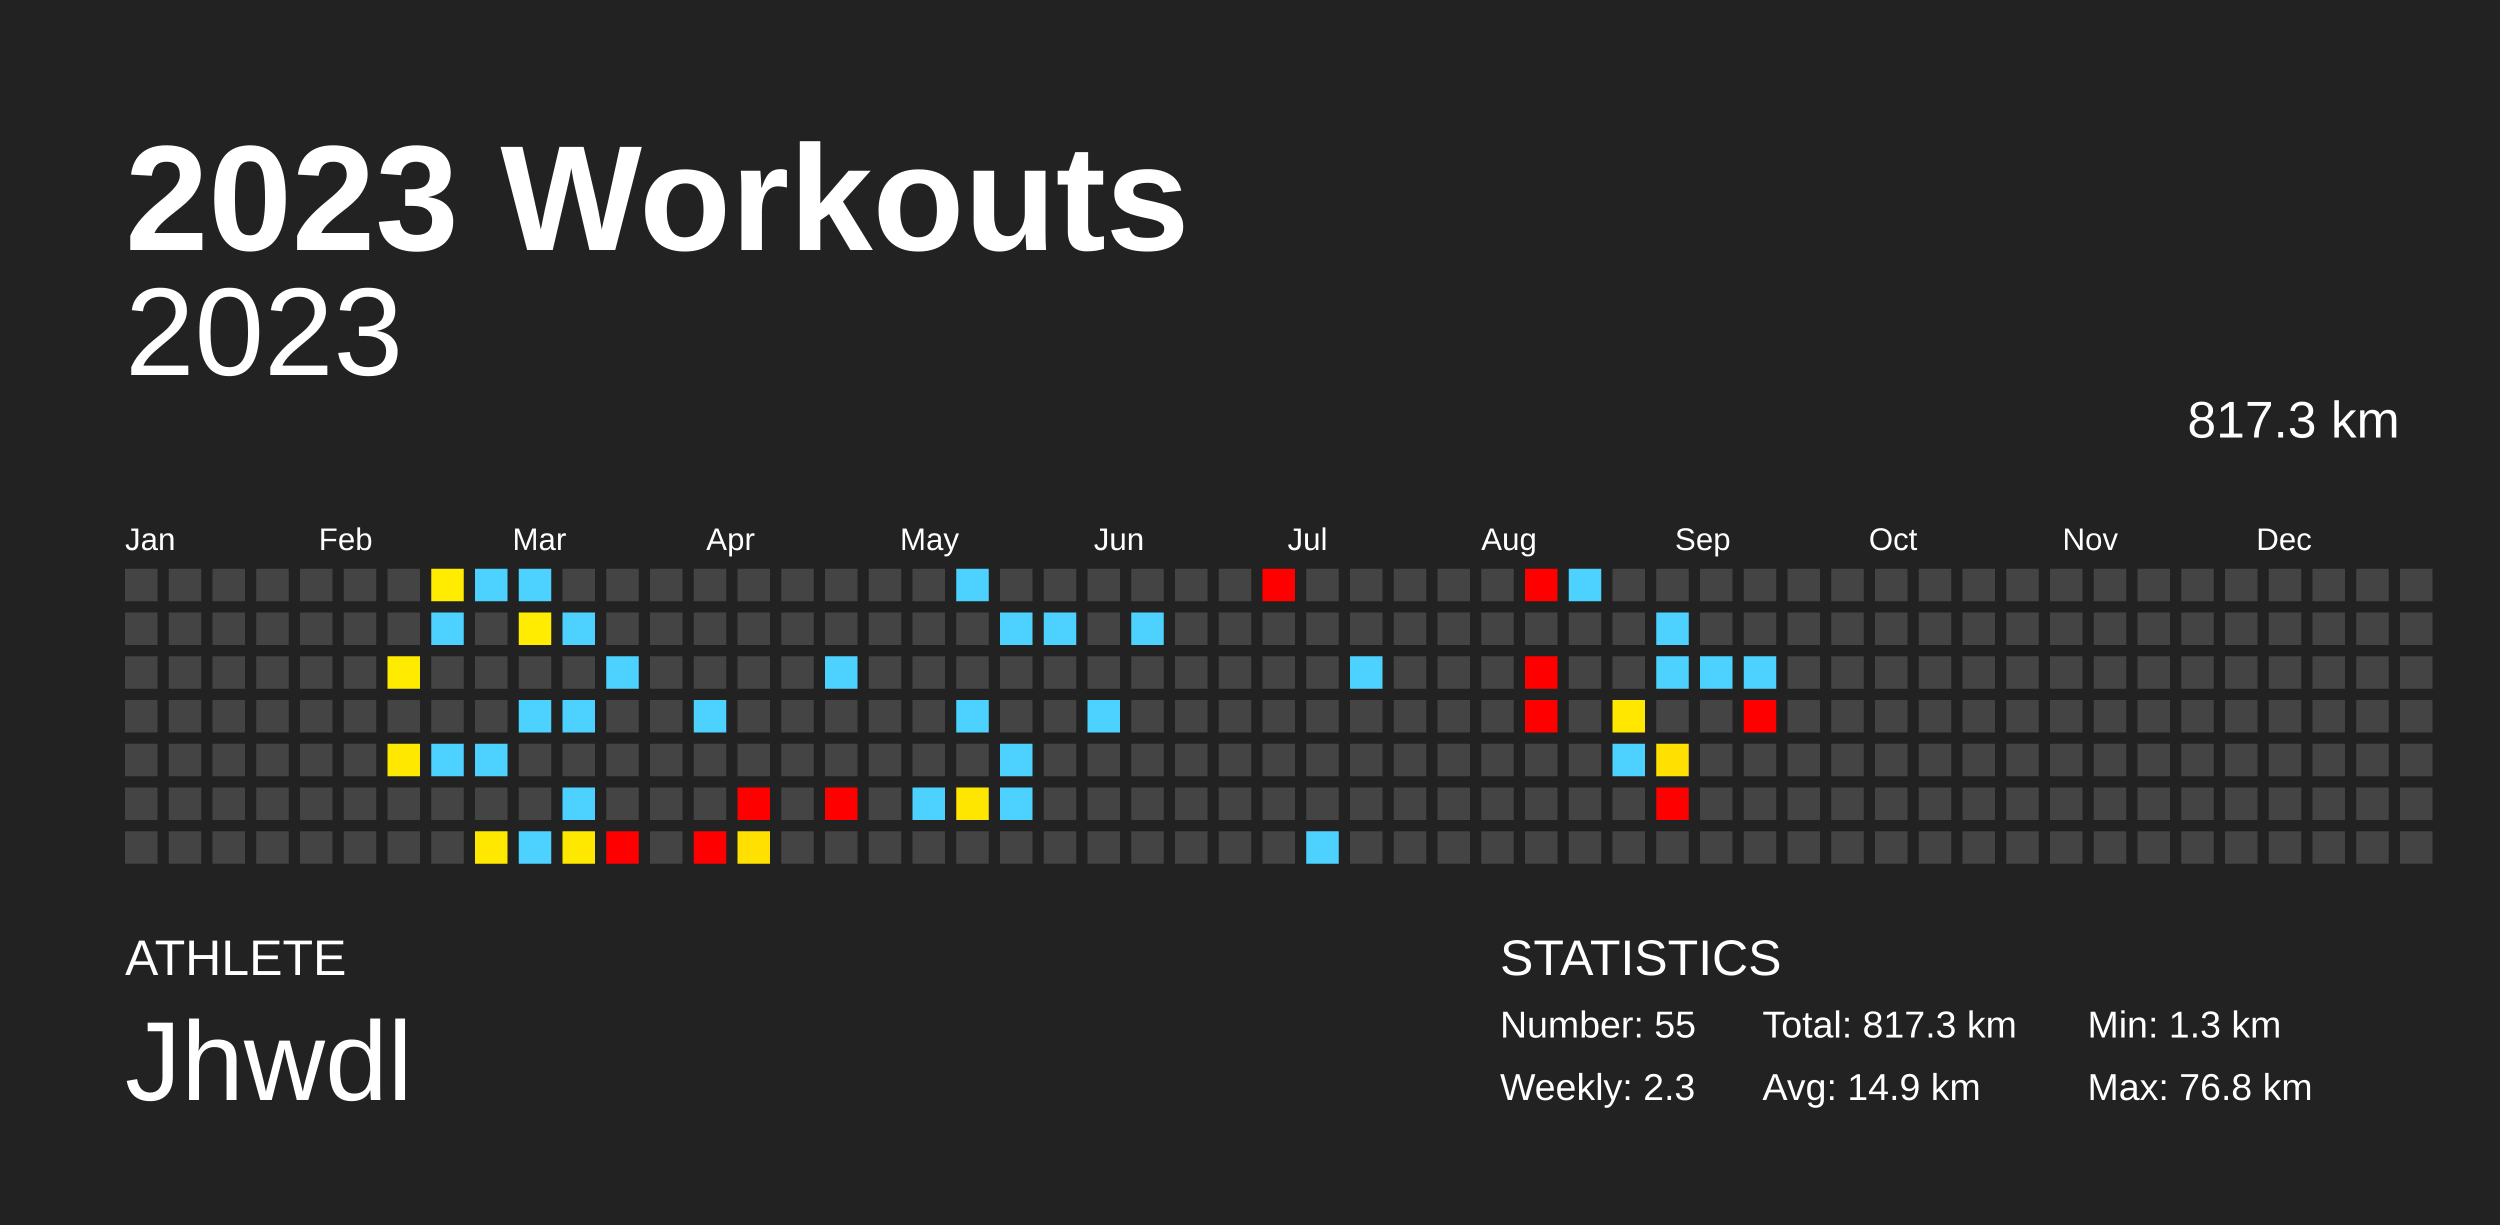
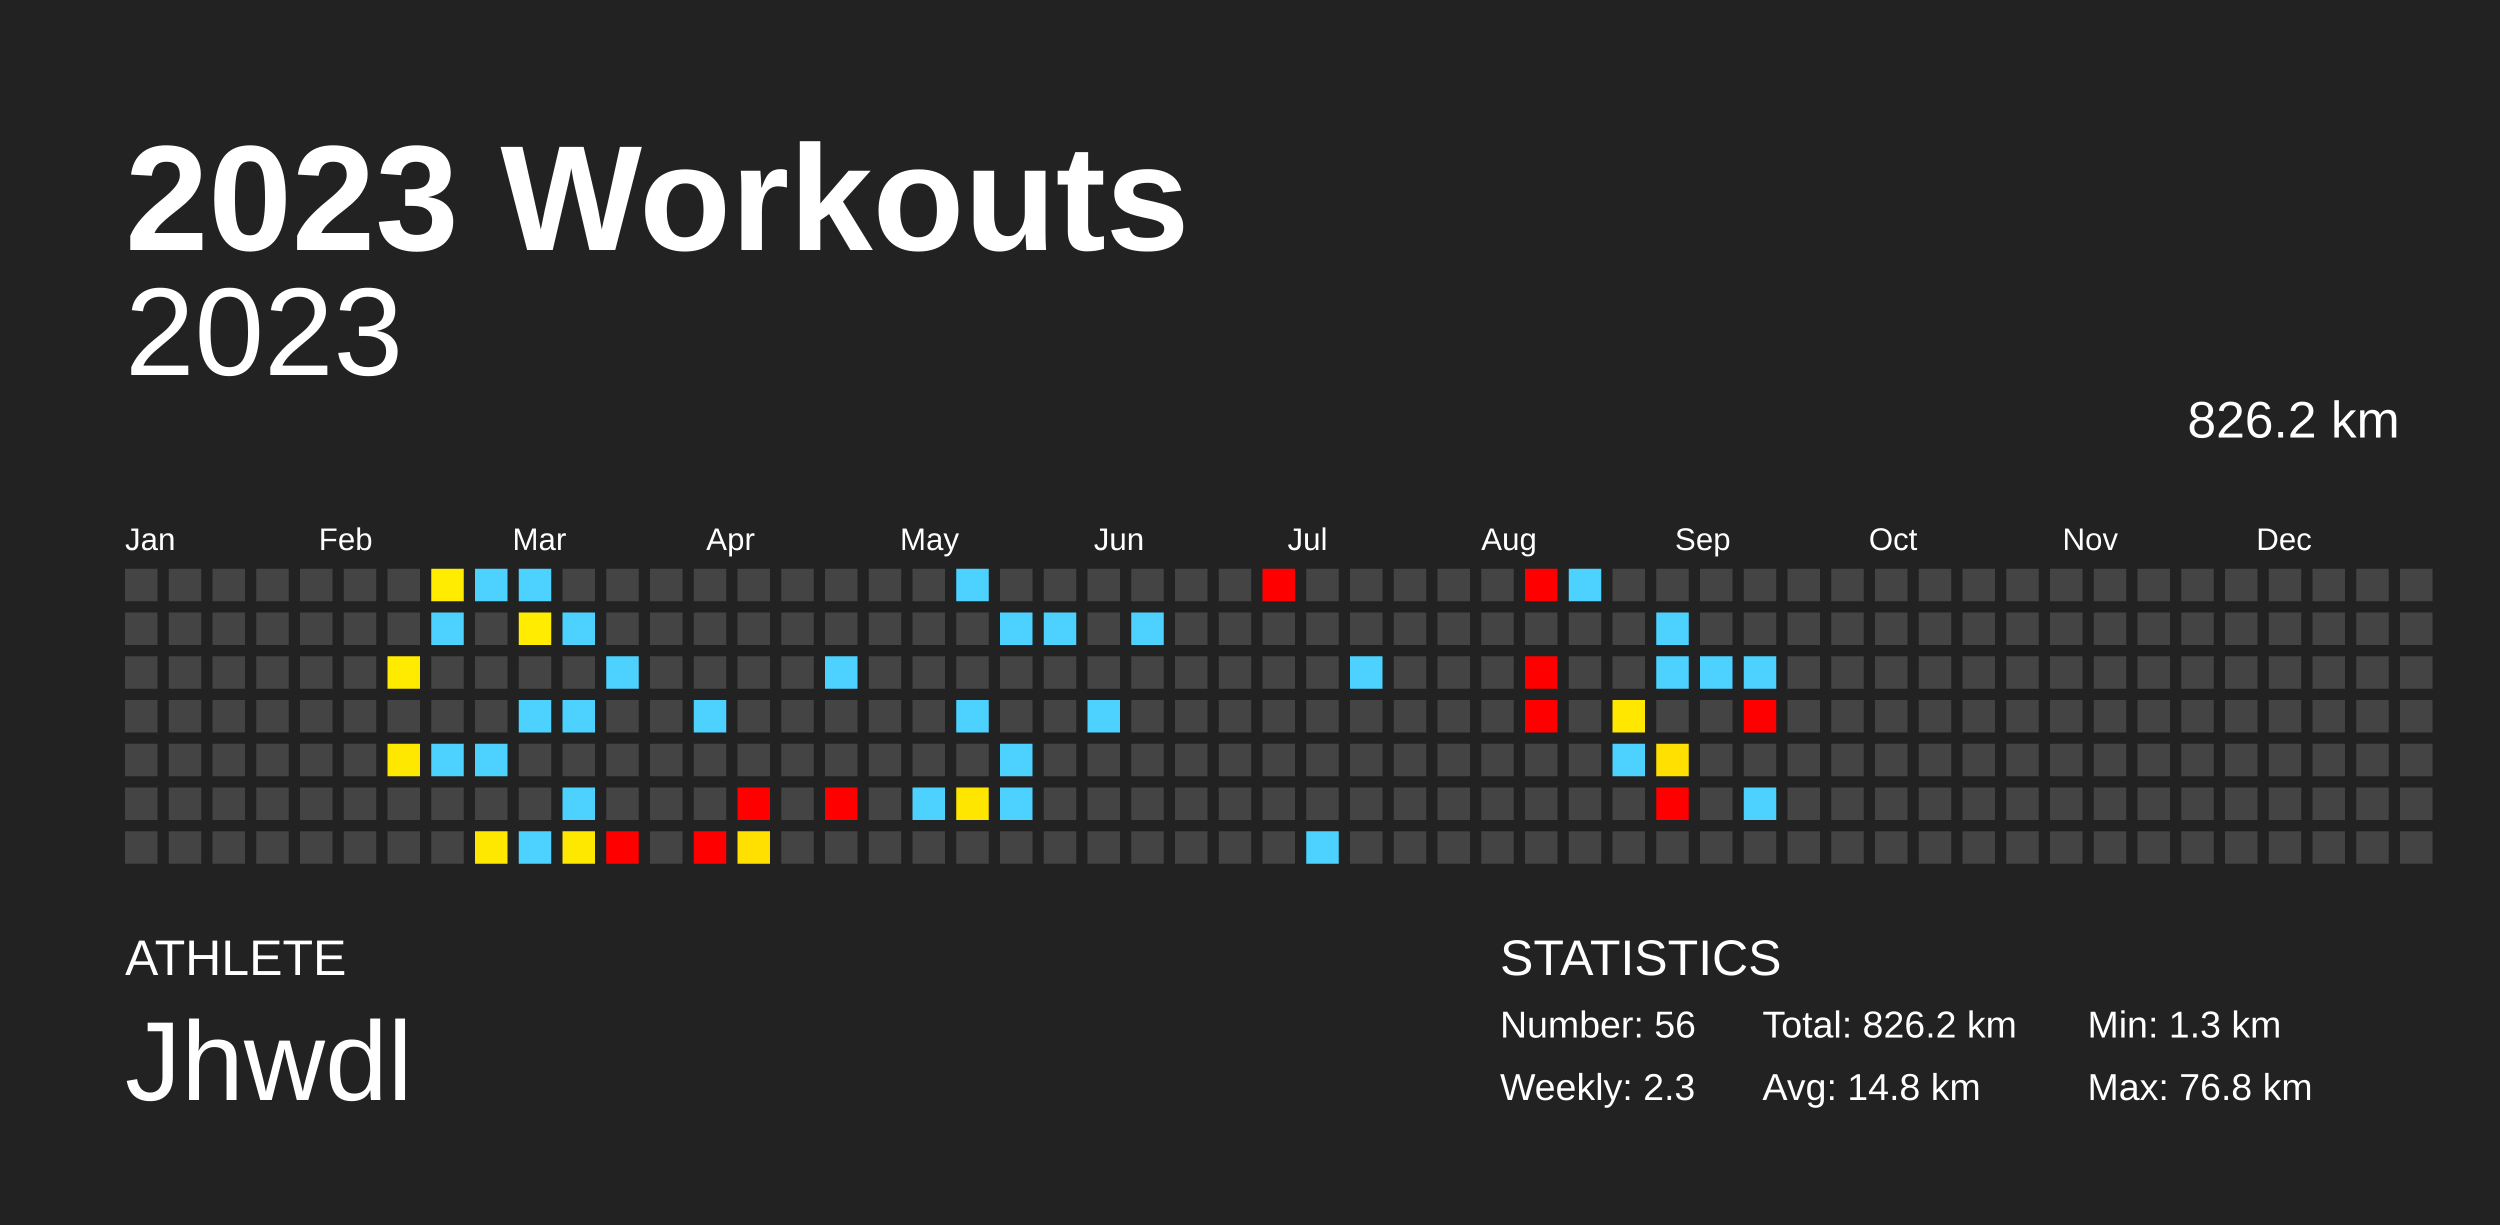
<svg xmlns="http://www.w3.org/2000/svg" baseProfile="full" height="98mm" version="1.1" viewBox="0,0,200,98" width="200mm">
  <defs />
  <rect fill="#222222" height="98" width="200" x="0" y="0" />
  <text fill="#FFFFFF" style="font-size:12px; font-family:Arial; font-weight:bold;" x="10" y="20">2023 Workouts</text>
  <text fill="#FFFFFF" style="font-size:4px; font-family:Arial" x="10" y="78">ATHLETE</text>
  <text fill="#FFFFFF" style="font-size:9px; font-family:Arial" x="10" y="88">Jhwdl</text>
  <text fill="#FFFFFF" style="font-size:4px; font-family:Arial" x="120" y="78">STATISTICS</text>
-   <text fill="#FFFFFF" style="font-size:3px; font-family:Arial" x="120" y="83">Number: 55</text>
+   <text fill="#FFFFFF" style="font-size:3px; font-family:Arial" x="120" y="83">Number: 56</text>
  <text fill="#FFFFFF" style="font-size:3px; font-family:Arial" x="120" y="88">Weekly: 2.3</text>
-   <text fill="#FFFFFF" style="font-size:3px; font-family:Arial" x="141" y="83">Total: 817.3 km</text>
-   <text fill="#FFFFFF" style="font-size:3px; font-family:Arial" x="141" y="88">Avg: 14.9 km</text>
+   <text fill="#FFFFFF" style="font-size:3px; font-family:Arial" x="141" y="83">Total: 826.2 km</text>
+   <text fill="#FFFFFF" style="font-size:3px; font-family:Arial" x="141" y="88">Avg: 14.8 km</text>
  <text fill="#FFFFFF" style="font-size:3px; font-family:Arial" x="167" y="83">Min: 1.3 km</text>
  <text fill="#FFFFFF" style="font-size:3px; font-family:Arial" x="167" y="88">Max: 76.8 km</text>
  <text alignment-baseline="hanging" fill="#FFFFFF" style="font-size:10.0px; font-family:Arial;" x="10" y="30">2023</text>
-   <text alignment-baseline="hanging" fill="#FFFFFF" style="font-size:4.125px; font-family:Arial;" x="175" y="35">817.3 km</text>
+   <text alignment-baseline="hanging" fill="#FFFFFF" style="font-size:4.125px; font-family:Arial;" x="175" y="35">826.2 km</text>
  <text fill="#FFFFFF" style="font-size:2.5px; font-family:Arial" x="10.0" y="44">Jan</text>
  <text fill="#FFFFFF" style="font-size:2.5px; font-family:Arial" x="25.5" y="44">Feb</text>
  <text fill="#FFFFFF" style="font-size:2.5px; font-family:Arial" x="41.0" y="44">Mar</text>
  <text fill="#FFFFFF" style="font-size:2.5px; font-family:Arial" x="56.5" y="44">Apr</text>
  <text fill="#FFFFFF" style="font-size:2.5px; font-family:Arial" x="72.0" y="44">May</text>
  <text fill="#FFFFFF" style="font-size:2.5px; font-family:Arial" x="87.5" y="44">Jun</text>
  <text fill="#FFFFFF" style="font-size:2.5px; font-family:Arial" x="103.0" y="44">Jul</text>
  <text fill="#FFFFFF" style="font-size:2.5px; font-family:Arial" x="118.5" y="44">Aug</text>
  <text fill="#FFFFFF" style="font-size:2.5px; font-family:Arial" x="134.0" y="44">Sep</text>
  <text fill="#FFFFFF" style="font-size:2.5px; font-family:Arial" x="149.5" y="44">Oct</text>
  <text fill="#FFFFFF" style="font-size:2.5px; font-family:Arial" x="165.0" y="44">Nov</text>
  <text fill="#FFFFFF" style="font-size:2.5px; font-family:Arial" x="180.5" y="44">Dec</text>
  <rect fill="#444444" height="2.6" width="2.6" x="10.0" y="45.5" />
  <rect fill="#444444" height="2.6" width="2.6" x="10.0" y="49.0" />
  <rect fill="#444444" height="2.6" width="2.6" x="10.0" y="52.5" />
  <rect fill="#444444" height="2.6" width="2.6" x="10.0" y="56.0" />
  <rect fill="#444444" height="2.6" width="2.6" x="10.0" y="59.5" />
  <rect fill="#444444" height="2.6" width="2.6" x="10.0" y="63.0" />
  <rect fill="#444444" height="2.6" width="2.6" x="10.0" y="66.5" />
  <rect fill="#444444" height="2.6" width="2.6" x="13.5" y="45.5" />
  <rect fill="#444444" height="2.6" width="2.6" x="13.5" y="49.0" />
  <rect fill="#444444" height="2.6" width="2.6" x="13.5" y="52.5" />
  <rect fill="#444444" height="2.6" width="2.6" x="13.5" y="56.0" />
  <rect fill="#444444" height="2.6" width="2.6" x="13.5" y="59.5" />
  <rect fill="#444444" height="2.6" width="2.6" x="13.5" y="63.0" />
  <rect fill="#444444" height="2.6" width="2.6" x="13.5" y="66.5" />
  <rect fill="#444444" height="2.6" width="2.6" x="17.0" y="45.5" />
  <rect fill="#444444" height="2.6" width="2.6" x="17.0" y="49.0" />
  <rect fill="#444444" height="2.6" width="2.6" x="17.0" y="52.5" />
  <rect fill="#444444" height="2.6" width="2.6" x="17.0" y="56.0" />
  <rect fill="#444444" height="2.6" width="2.6" x="17.0" y="59.5" />
  <rect fill="#444444" height="2.6" width="2.6" x="17.0" y="63.0" />
  <rect fill="#444444" height="2.6" width="2.6" x="17.0" y="66.5" />
  <rect fill="#444444" height="2.6" width="2.6" x="20.5" y="45.5" />
  <rect fill="#444444" height="2.6" width="2.6" x="20.5" y="49.0" />
  <rect fill="#444444" height="2.6" width="2.6" x="20.5" y="52.5" />
  <rect fill="#444444" height="2.6" width="2.6" x="20.5" y="56.0" />
  <rect fill="#444444" height="2.6" width="2.6" x="20.5" y="59.5" />
  <rect fill="#444444" height="2.6" width="2.6" x="20.5" y="63.0" />
  <rect fill="#444444" height="2.6" width="2.6" x="20.5" y="66.5" />
  <rect fill="#444444" height="2.6" width="2.6" x="24.0" y="45.5" />
  <rect fill="#444444" height="2.6" width="2.6" x="24.0" y="49.0" />
  <rect fill="#444444" height="2.6" width="2.6" x="24.0" y="52.5" />
  <rect fill="#444444" height="2.6" width="2.6" x="24.0" y="56.0" />
  <rect fill="#444444" height="2.6" width="2.6" x="24.0" y="59.5" />
  <rect fill="#444444" height="2.6" width="2.6" x="24.0" y="63.0" />
  <rect fill="#444444" height="2.6" width="2.6" x="24.0" y="66.5" />
  <rect fill="#444444" height="2.6" width="2.6" x="27.5" y="45.5" />
  <rect fill="#444444" height="2.6" width="2.6" x="27.5" y="49.0" />
  <rect fill="#444444" height="2.6" width="2.6" x="27.5" y="52.5" />
  <rect fill="#444444" height="2.6" width="2.6" x="27.5" y="56.0" />
  <rect fill="#444444" height="2.6" width="2.6" x="27.5" y="59.5" />
  <rect fill="#444444" height="2.6" width="2.6" x="27.5" y="63.0" />
  <rect fill="#444444" height="2.6" width="2.6" x="27.5" y="66.5" />
  <rect fill="#444444" height="2.6" width="2.6" x="31.0" y="45.5" />
  <rect fill="#444444" height="2.6" width="2.6" x="31.0" y="49.0" />
  <rect fill="#ffeb00" height="2.6" width="2.6" x="31.0" y="52.5" />
  <rect fill="#444444" height="2.6" width="2.6" x="31.0" y="56.0" />
  <rect fill="#ffe800" height="2.6" width="2.6" x="31.0" y="59.5" />
  <rect fill="#444444" height="2.6" width="2.6" x="31.0" y="63.0" />
  <rect fill="#444444" height="2.6" width="2.6" x="31.0" y="66.5" />
  <rect fill="#ffec00" height="2.6" width="2.6" x="34.5" y="45.5" />
  <rect fill="#4dd2ff" height="2.6" width="2.6" x="34.5" y="49.0" />
  <rect fill="#444444" height="2.6" width="2.6" x="34.5" y="52.5" />
  <rect fill="#444444" height="2.6" width="2.6" x="34.5" y="56.0" />
  <rect fill="#4dd2ff" height="2.6" width="2.6" x="34.5" y="59.5" />
  <rect fill="#444444" height="2.6" width="2.6" x="34.5" y="63.0" />
  <rect fill="#444444" height="2.6" width="2.6" x="34.5" y="66.5" />
  <rect fill="#4dd2ff" height="2.6" width="2.6" x="38.0" y="45.5" />
  <rect fill="#444444" height="2.6" width="2.6" x="38.0" y="49.0" />
  <rect fill="#444444" height="2.6" width="2.6" x="38.0" y="52.5" />
  <rect fill="#444444" height="2.6" width="2.6" x="38.0" y="56.0" />
  <rect fill="#4dd2ff" height="2.6" width="2.6" x="38.0" y="59.5" />
  <rect fill="#444444" height="2.6" width="2.6" x="38.0" y="63.0" />
  <rect fill="#ffe800" height="2.6" width="2.6" x="38.0" y="66.5" />
  <rect fill="#4dd2ff" height="2.6" width="2.6" x="41.5" y="45.5" />
  <rect fill="#ffec00" height="2.6" width="2.6" x="41.5" y="49.0" />
  <rect fill="#444444" height="2.6" width="2.6" x="41.5" y="52.5" />
  <rect fill="#4dd2ff" height="2.6" width="2.6" x="41.5" y="56.0" />
  <rect fill="#444444" height="2.6" width="2.6" x="41.5" y="59.5" />
  <rect fill="#444444" height="2.6" width="2.6" x="41.5" y="63.0" />
  <rect fill="#4dd2ff" height="2.6" width="2.6" x="41.5" y="66.5" />
  <rect fill="#444444" height="2.6" width="2.6" x="45.0" y="45.5" />
  <rect fill="#4dd2ff" height="2.6" width="2.6" x="45.0" y="49.0" />
  <rect fill="#444444" height="2.6" width="2.6" x="45.0" y="52.5" />
  <rect fill="#4dd2ff" height="2.6" width="2.6" x="45.0" y="56.0" />
  <rect fill="#444444" height="2.6" width="2.6" x="45.0" y="59.5" />
  <rect fill="#4dd2ff" height="2.6" width="2.6" x="45.0" y="63.0" />
  <rect fill="#ffe800" height="2.6" width="2.6" x="45.0" y="66.5" />
  <rect fill="#444444" height="2.6" width="2.6" x="48.5" y="45.5" />
  <rect fill="#444444" height="2.6" width="2.6" x="48.5" y="49.0" />
  <rect fill="#4dd2ff" height="2.6" width="2.6" x="48.5" y="52.5" />
  <rect fill="#444444" height="2.6" width="2.6" x="48.5" y="56.0" />
  <rect fill="#444444" height="2.6" width="2.6" x="48.5" y="59.5" />
  <rect fill="#444444" height="2.6" width="2.6" x="48.5" y="63.0" />
  <rect fill="red" height="2.6" width="2.6" x="48.5" y="66.5" />
  <rect fill="#444444" height="2.6" width="2.6" x="52.0" y="45.5" />
  <rect fill="#444444" height="2.6" width="2.6" x="52.0" y="49.0" />
  <rect fill="#444444" height="2.6" width="2.6" x="52.0" y="52.5" />
  <rect fill="#444444" height="2.6" width="2.6" x="52.0" y="56.0" />
  <rect fill="#444444" height="2.6" width="2.6" x="52.0" y="59.5" />
  <rect fill="#444444" height="2.6" width="2.6" x="52.0" y="63.0" />
  <rect fill="#444444" height="2.6" width="2.6" x="52.0" y="66.5" />
  <rect fill="#444444" height="2.6" width="2.6" x="55.5" y="45.5" />
  <rect fill="#444444" height="2.6" width="2.6" x="55.5" y="49.0" />
  <rect fill="#444444" height="2.6" width="2.6" x="55.5" y="52.5" />
  <rect fill="#4dd2ff" height="2.6" width="2.6" x="55.5" y="56.0" />
  <rect fill="#444444" height="2.6" width="2.6" x="55.5" y="59.5" />
  <rect fill="#444444" height="2.6" width="2.6" x="55.5" y="63.0" />
  <rect fill="red" height="2.6" width="2.6" x="55.5" y="66.5" />
  <rect fill="#444444" height="2.6" width="2.6" x="59.0" y="45.5" />
  <rect fill="#444444" height="2.6" width="2.6" x="59.0" y="49.0" />
  <rect fill="#444444" height="2.6" width="2.6" x="59.0" y="52.5" />
  <rect fill="#444444" height="2.6" width="2.6" x="59.0" y="56.0" />
  <rect fill="#444444" height="2.6" width="2.6" x="59.0" y="59.5" />
  <rect fill="red" height="2.6" width="2.6" x="59.0" y="63.0" />
  <rect fill="#ffe000" height="2.6" width="2.6" x="59.0" y="66.5" />
  <rect fill="#444444" height="2.6" width="2.6" x="62.5" y="45.5" />
  <rect fill="#444444" height="2.6" width="2.6" x="62.5" y="49.0" />
  <rect fill="#444444" height="2.6" width="2.6" x="62.5" y="52.5" />
  <rect fill="#444444" height="2.6" width="2.6" x="62.5" y="56.0" />
  <rect fill="#444444" height="2.6" width="2.6" x="62.5" y="59.5" />
  <rect fill="#444444" height="2.6" width="2.6" x="62.5" y="63.0" />
  <rect fill="#444444" height="2.6" width="2.6" x="62.5" y="66.5" />
  <rect fill="#444444" height="2.6" width="2.6" x="66.0" y="45.5" />
  <rect fill="#444444" height="2.6" width="2.6" x="66.0" y="49.0" />
  <rect fill="#4dd2ff" height="2.6" width="2.6" x="66.0" y="52.5" />
  <rect fill="#444444" height="2.6" width="2.6" x="66.0" y="56.0" />
  <rect fill="#444444" height="2.6" width="2.6" x="66.0" y="59.5" />
  <rect fill="red" height="2.6" width="2.6" x="66.0" y="63.0" />
  <rect fill="#444444" height="2.6" width="2.6" x="66.0" y="66.5" />
  <rect fill="#444444" height="2.6" width="2.6" x="69.5" y="45.5" />
  <rect fill="#444444" height="2.6" width="2.6" x="69.5" y="49.0" />
  <rect fill="#444444" height="2.6" width="2.6" x="69.5" y="52.5" />
  <rect fill="#444444" height="2.6" width="2.6" x="69.5" y="56.0" />
  <rect fill="#444444" height="2.6" width="2.6" x="69.5" y="59.5" />
  <rect fill="#444444" height="2.6" width="2.6" x="69.5" y="63.0" />
  <rect fill="#444444" height="2.6" width="2.6" x="69.5" y="66.5" />
  <rect fill="#444444" height="2.6" width="2.6" x="73.0" y="45.5" />
  <rect fill="#444444" height="2.6" width="2.6" x="73.0" y="49.0" />
  <rect fill="#444444" height="2.6" width="2.6" x="73.0" y="52.5" />
  <rect fill="#444444" height="2.6" width="2.6" x="73.0" y="56.0" />
  <rect fill="#444444" height="2.6" width="2.6" x="73.0" y="59.5" />
  <rect fill="#4dd2ff" height="2.6" width="2.6" x="73.0" y="63.0" />
  <rect fill="#444444" height="2.6" width="2.6" x="73.0" y="66.5" />
  <rect fill="#4dd2ff" height="2.6" width="2.6" x="76.5" y="45.5" />
  <rect fill="#444444" height="2.6" width="2.6" x="76.5" y="49.0" />
  <rect fill="#444444" height="2.6" width="2.6" x="76.5" y="52.5" />
  <rect fill="#4dd2ff" height="2.6" width="2.6" x="76.5" y="56.0" />
  <rect fill="#444444" height="2.6" width="2.6" x="76.5" y="59.5" />
  <rect fill="#ffe600" height="2.6" width="2.6" x="76.5" y="63.0" />
  <rect fill="#444444" height="2.6" width="2.6" x="76.5" y="66.5" />
  <rect fill="#444444" height="2.6" width="2.6" x="80.0" y="45.5" />
  <rect fill="#4dd2ff" height="2.6" width="2.6" x="80.0" y="49.0" />
  <rect fill="#444444" height="2.6" width="2.6" x="80.0" y="52.5" />
  <rect fill="#444444" height="2.6" width="2.6" x="80.0" y="56.0" />
  <rect fill="#4dd2ff" height="2.6" width="2.6" x="80.0" y="59.5" />
  <rect fill="#4dd2ff" height="2.6" width="2.6" x="80.0" y="63.0" />
  <rect fill="#444444" height="2.6" width="2.6" x="80.0" y="66.5" />
  <rect fill="#444444" height="2.6" width="2.6" x="83.5" y="45.5" />
  <rect fill="#4dd2ff" height="2.6" width="2.6" x="83.5" y="49.0" />
  <rect fill="#444444" height="2.6" width="2.6" x="83.5" y="52.5" />
  <rect fill="#444444" height="2.6" width="2.6" x="83.5" y="56.0" />
  <rect fill="#444444" height="2.6" width="2.6" x="83.5" y="59.5" />
  <rect fill="#444444" height="2.6" width="2.6" x="83.5" y="63.0" />
  <rect fill="#444444" height="2.6" width="2.6" x="83.5" y="66.5" />
  <rect fill="#444444" height="2.6" width="2.6" x="87.0" y="45.5" />
  <rect fill="#444444" height="2.6" width="2.6" x="87.0" y="49.0" />
  <rect fill="#444444" height="2.6" width="2.6" x="87.0" y="52.5" />
  <rect fill="#4dd2ff" height="2.6" width="2.6" x="87.0" y="56.0" />
  <rect fill="#444444" height="2.6" width="2.6" x="87.0" y="59.5" />
  <rect fill="#444444" height="2.6" width="2.6" x="87.0" y="63.0" />
  <rect fill="#444444" height="2.6" width="2.6" x="87.0" y="66.5" />
  <rect fill="#444444" height="2.6" width="2.6" x="90.5" y="45.5" />
  <rect fill="#4dd2ff" height="2.6" width="2.6" x="90.5" y="49.0" />
  <rect fill="#444444" height="2.6" width="2.6" x="90.5" y="52.5" />
  <rect fill="#444444" height="2.6" width="2.6" x="90.5" y="56.0" />
  <rect fill="#444444" height="2.6" width="2.6" x="90.5" y="59.5" />
  <rect fill="#444444" height="2.6" width="2.6" x="90.5" y="63.0" />
  <rect fill="#444444" height="2.6" width="2.6" x="90.5" y="66.5" />
  <rect fill="#444444" height="2.6" width="2.6" x="94.0" y="45.5" />
  <rect fill="#444444" height="2.6" width="2.6" x="94.0" y="49.0" />
  <rect fill="#444444" height="2.6" width="2.6" x="94.0" y="52.5" />
  <rect fill="#444444" height="2.6" width="2.6" x="94.0" y="56.0" />
  <rect fill="#444444" height="2.6" width="2.6" x="94.0" y="59.5" />
  <rect fill="#444444" height="2.6" width="2.6" x="94.0" y="63.0" />
  <rect fill="#444444" height="2.6" width="2.6" x="94.0" y="66.5" />
  <rect fill="#444444" height="2.6" width="2.6" x="97.5" y="45.5" />
  <rect fill="#444444" height="2.6" width="2.6" x="97.5" y="49.0" />
  <rect fill="#444444" height="2.6" width="2.6" x="97.5" y="52.5" />
  <rect fill="#444444" height="2.6" width="2.6" x="97.5" y="56.0" />
  <rect fill="#444444" height="2.6" width="2.6" x="97.5" y="59.5" />
  <rect fill="#444444" height="2.6" width="2.6" x="97.5" y="63.0" />
  <rect fill="#444444" height="2.6" width="2.6" x="97.5" y="66.5" />
  <rect fill="red" height="2.6" width="2.6" x="101.0" y="45.5" />
  <rect fill="#444444" height="2.6" width="2.6" x="101.0" y="49.0" />
  <rect fill="#444444" height="2.6" width="2.6" x="101.0" y="52.5" />
  <rect fill="#444444" height="2.6" width="2.6" x="101.0" y="56.0" />
  <rect fill="#444444" height="2.6" width="2.6" x="101.0" y="59.5" />
  <rect fill="#444444" height="2.6" width="2.6" x="101.0" y="63.0" />
  <rect fill="#444444" height="2.6" width="2.6" x="101.0" y="66.5" />
  <rect fill="#444444" height="2.6" width="2.6" x="104.5" y="45.5" />
  <rect fill="#444444" height="2.6" width="2.6" x="104.5" y="49.0" />
  <rect fill="#444444" height="2.6" width="2.6" x="104.5" y="52.5" />
  <rect fill="#444444" height="2.6" width="2.6" x="104.5" y="56.0" />
  <rect fill="#444444" height="2.6" width="2.6" x="104.5" y="59.5" />
  <rect fill="#444444" height="2.6" width="2.6" x="104.5" y="63.0" />
  <rect fill="#4dd2ff" height="2.6" width="2.6" x="104.5" y="66.5" />
  <rect fill="#444444" height="2.6" width="2.6" x="108.0" y="45.5" />
  <rect fill="#444444" height="2.6" width="2.6" x="108.0" y="49.0" />
  <rect fill="#4dd2ff" height="2.6" width="2.6" x="108.0" y="52.5" />
  <rect fill="#444444" height="2.6" width="2.6" x="108.0" y="56.0" />
  <rect fill="#444444" height="2.6" width="2.6" x="108.0" y="59.5" />
  <rect fill="#444444" height="2.6" width="2.6" x="108.0" y="63.0" />
  <rect fill="#444444" height="2.6" width="2.6" x="108.0" y="66.5" />
  <rect fill="#444444" height="2.6" width="2.6" x="111.5" y="45.5" />
  <rect fill="#444444" height="2.6" width="2.6" x="111.5" y="49.0" />
  <rect fill="#444444" height="2.6" width="2.6" x="111.5" y="52.5" />
  <rect fill="#444444" height="2.6" width="2.6" x="111.5" y="56.0" />
  <rect fill="#444444" height="2.6" width="2.6" x="111.5" y="59.5" />
  <rect fill="#444444" height="2.6" width="2.6" x="111.5" y="63.0" />
  <rect fill="#444444" height="2.6" width="2.6" x="111.5" y="66.5" />
  <rect fill="#444444" height="2.6" width="2.6" x="115.0" y="45.5" />
  <rect fill="#444444" height="2.6" width="2.6" x="115.0" y="49.0" />
  <rect fill="#444444" height="2.6" width="2.6" x="115.0" y="52.5" />
  <rect fill="#444444" height="2.6" width="2.6" x="115.0" y="56.0" />
  <rect fill="#444444" height="2.6" width="2.6" x="115.0" y="59.5" />
  <rect fill="#444444" height="2.6" width="2.6" x="115.0" y="63.0" />
  <rect fill="#444444" height="2.6" width="2.6" x="115.0" y="66.5" />
  <rect fill="#444444" height="2.6" width="2.6" x="118.5" y="45.5" />
  <rect fill="#444444" height="2.6" width="2.6" x="118.5" y="49.0" />
  <rect fill="#444444" height="2.6" width="2.6" x="118.5" y="52.5" />
  <rect fill="#444444" height="2.6" width="2.6" x="118.5" y="56.0" />
  <rect fill="#444444" height="2.6" width="2.6" x="118.5" y="59.5" />
  <rect fill="#444444" height="2.6" width="2.6" x="118.5" y="63.0" />
  <rect fill="#444444" height="2.6" width="2.6" x="118.5" y="66.5" />
  <rect fill="red" height="2.6" width="2.6" x="122.0" y="45.5" />
  <rect fill="#444444" height="2.6" width="2.6" x="122.0" y="49.0" />
  <rect fill="red" height="2.6" width="2.6" x="122.0" y="52.5" />
  <rect fill="red" height="2.6" width="2.6" x="122.0" y="56.0" />
  <rect fill="#444444" height="2.6" width="2.6" x="122.0" y="59.5" />
  <rect fill="#444444" height="2.6" width="2.6" x="122.0" y="63.0" />
  <rect fill="#444444" height="2.6" width="2.6" x="122.0" y="66.5" />
  <rect fill="#4dd2ff" height="2.6" width="2.6" x="125.5" y="45.5" />
  <rect fill="#444444" height="2.6" width="2.6" x="125.5" y="49.0" />
  <rect fill="#444444" height="2.6" width="2.6" x="125.5" y="52.5" />
  <rect fill="#444444" height="2.6" width="2.6" x="125.5" y="56.0" />
  <rect fill="#444444" height="2.6" width="2.6" x="125.5" y="59.5" />
  <rect fill="#444444" height="2.6" width="2.6" x="125.5" y="63.0" />
  <rect fill="#444444" height="2.6" width="2.6" x="125.5" y="66.5" />
  <rect fill="#444444" height="2.6" width="2.6" x="129.0" y="45.5" />
  <rect fill="#444444" height="2.6" width="2.6" x="129.0" y="49.0" />
  <rect fill="#444444" height="2.6" width="2.6" x="129.0" y="52.5" />
  <rect fill="#ffe700" height="2.6" width="2.6" x="129.0" y="56.0" />
  <rect fill="#4dd2ff" height="2.6" width="2.6" x="129.0" y="59.5" />
  <rect fill="#444444" height="2.6" width="2.6" x="129.0" y="63.0" />
  <rect fill="#444444" height="2.6" width="2.6" x="129.0" y="66.5" />
  <rect fill="#444444" height="2.6" width="2.6" x="132.5" y="45.5" />
  <rect fill="#4dd2ff" height="2.6" width="2.6" x="132.5" y="49.0" />
  <rect fill="#4dd2ff" height="2.6" width="2.6" x="132.5" y="52.5" />
  <rect fill="#444444" height="2.6" width="2.6" x="132.5" y="56.0" />
  <rect fill="#ffe000" height="2.6" width="2.6" x="132.5" y="59.5" />
  <rect fill="red" height="2.6" width="2.6" x="132.5" y="63.0" />
  <rect fill="#444444" height="2.6" width="2.6" x="132.5" y="66.5" />
  <rect fill="#444444" height="2.6" width="2.6" x="136.0" y="45.5" />
  <rect fill="#444444" height="2.6" width="2.6" x="136.0" y="49.0" />
  <rect fill="#4dd2ff" height="2.6" width="2.6" x="136.0" y="52.5" />
  <rect fill="#444444" height="2.6" width="2.6" x="136.0" y="56.0" />
  <rect fill="#444444" height="2.6" width="2.6" x="136.0" y="59.5" />
  <rect fill="#444444" height="2.6" width="2.6" x="136.0" y="63.0" />
  <rect fill="#444444" height="2.6" width="2.6" x="136.0" y="66.5" />
  <rect fill="#444444" height="2.6" width="2.6" x="139.5" y="45.5" />
  <rect fill="#444444" height="2.6" width="2.6" x="139.5" y="49.0" />
  <rect fill="#4dd2ff" height="2.6" width="2.6" x="139.5" y="52.5" />
  <rect fill="red" height="2.6" width="2.6" x="139.5" y="56.0" />
  <rect fill="#444444" height="2.6" width="2.6" x="139.5" y="59.5" />
-   <rect fill="#444444" height="2.6" width="2.6" x="139.5" y="63.0" />
+   <rect fill="#4dd2ff" height="2.6" width="2.6" x="139.5" y="63.0" />
  <rect fill="#444444" height="2.6" width="2.6" x="139.5" y="66.5" />
  <rect fill="#444444" height="2.6" width="2.6" x="143.0" y="45.5" />
  <rect fill="#444444" height="2.6" width="2.6" x="143.0" y="49.0" />
  <rect fill="#444444" height="2.6" width="2.6" x="143.0" y="52.5" />
  <rect fill="#444444" height="2.6" width="2.6" x="143.0" y="56.0" />
  <rect fill="#444444" height="2.6" width="2.6" x="143.0" y="59.5" />
  <rect fill="#444444" height="2.6" width="2.6" x="143.0" y="63.0" />
  <rect fill="#444444" height="2.6" width="2.6" x="143.0" y="66.5" />
  <rect fill="#444444" height="2.6" width="2.6" x="146.5" y="45.5" />
  <rect fill="#444444" height="2.6" width="2.6" x="146.5" y="49.0" />
  <rect fill="#444444" height="2.6" width="2.6" x="146.5" y="52.5" />
  <rect fill="#444444" height="2.6" width="2.6" x="146.5" y="56.0" />
  <rect fill="#444444" height="2.6" width="2.6" x="146.5" y="59.5" />
  <rect fill="#444444" height="2.6" width="2.6" x="146.5" y="63.0" />
  <rect fill="#444444" height="2.6" width="2.6" x="146.5" y="66.5" />
  <rect fill="#444444" height="2.6" width="2.6" x="150.0" y="45.5" />
  <rect fill="#444444" height="2.6" width="2.6" x="150.0" y="49.0" />
  <rect fill="#444444" height="2.6" width="2.6" x="150.0" y="52.5" />
  <rect fill="#444444" height="2.6" width="2.6" x="150.0" y="56.0" />
  <rect fill="#444444" height="2.6" width="2.6" x="150.0" y="59.5" />
  <rect fill="#444444" height="2.6" width="2.6" x="150.0" y="63.0" />
  <rect fill="#444444" height="2.6" width="2.6" x="150.0" y="66.5" />
  <rect fill="#444444" height="2.6" width="2.6" x="153.5" y="45.5" />
  <rect fill="#444444" height="2.6" width="2.6" x="153.5" y="49.0" />
  <rect fill="#444444" height="2.6" width="2.6" x="153.5" y="52.5" />
  <rect fill="#444444" height="2.6" width="2.6" x="153.5" y="56.0" />
  <rect fill="#444444" height="2.6" width="2.6" x="153.5" y="59.5" />
  <rect fill="#444444" height="2.6" width="2.6" x="153.5" y="63.0" />
  <rect fill="#444444" height="2.6" width="2.6" x="153.5" y="66.5" />
  <rect fill="#444444" height="2.6" width="2.6" x="157.0" y="45.5" />
  <rect fill="#444444" height="2.6" width="2.6" x="157.0" y="49.0" />
  <rect fill="#444444" height="2.6" width="2.6" x="157.0" y="52.5" />
  <rect fill="#444444" height="2.6" width="2.6" x="157.0" y="56.0" />
  <rect fill="#444444" height="2.6" width="2.6" x="157.0" y="59.5" />
  <rect fill="#444444" height="2.6" width="2.6" x="157.0" y="63.0" />
  <rect fill="#444444" height="2.6" width="2.6" x="157.0" y="66.5" />
  <rect fill="#444444" height="2.6" width="2.6" x="160.5" y="45.5" />
  <rect fill="#444444" height="2.6" width="2.6" x="160.5" y="49.0" />
  <rect fill="#444444" height="2.6" width="2.6" x="160.5" y="52.5" />
  <rect fill="#444444" height="2.6" width="2.6" x="160.5" y="56.0" />
  <rect fill="#444444" height="2.6" width="2.6" x="160.5" y="59.5" />
  <rect fill="#444444" height="2.6" width="2.6" x="160.5" y="63.0" />
  <rect fill="#444444" height="2.6" width="2.6" x="160.5" y="66.5" />
  <rect fill="#444444" height="2.6" width="2.6" x="164.0" y="45.5" />
  <rect fill="#444444" height="2.6" width="2.6" x="164.0" y="49.0" />
  <rect fill="#444444" height="2.6" width="2.6" x="164.0" y="52.5" />
  <rect fill="#444444" height="2.6" width="2.6" x="164.0" y="56.0" />
  <rect fill="#444444" height="2.6" width="2.6" x="164.0" y="59.5" />
  <rect fill="#444444" height="2.6" width="2.6" x="164.0" y="63.0" />
  <rect fill="#444444" height="2.6" width="2.6" x="164.0" y="66.5" />
  <rect fill="#444444" height="2.6" width="2.6" x="167.5" y="45.5" />
  <rect fill="#444444" height="2.6" width="2.6" x="167.5" y="49.0" />
  <rect fill="#444444" height="2.6" width="2.6" x="167.5" y="52.5" />
  <rect fill="#444444" height="2.6" width="2.6" x="167.5" y="56.0" />
  <rect fill="#444444" height="2.6" width="2.6" x="167.5" y="59.5" />
  <rect fill="#444444" height="2.6" width="2.6" x="167.5" y="63.0" />
  <rect fill="#444444" height="2.6" width="2.6" x="167.5" y="66.5" />
  <rect fill="#444444" height="2.6" width="2.6" x="171.0" y="45.5" />
  <rect fill="#444444" height="2.6" width="2.6" x="171.0" y="49.0" />
  <rect fill="#444444" height="2.6" width="2.6" x="171.0" y="52.5" />
  <rect fill="#444444" height="2.6" width="2.6" x="171.0" y="56.0" />
  <rect fill="#444444" height="2.6" width="2.6" x="171.0" y="59.5" />
  <rect fill="#444444" height="2.6" width="2.6" x="171.0" y="63.0" />
  <rect fill="#444444" height="2.6" width="2.6" x="171.0" y="66.5" />
  <rect fill="#444444" height="2.6" width="2.6" x="174.5" y="45.5" />
  <rect fill="#444444" height="2.6" width="2.6" x="174.5" y="49.0" />
  <rect fill="#444444" height="2.6" width="2.6" x="174.5" y="52.5" />
  <rect fill="#444444" height="2.6" width="2.6" x="174.5" y="56.0" />
  <rect fill="#444444" height="2.6" width="2.6" x="174.5" y="59.5" />
  <rect fill="#444444" height="2.6" width="2.6" x="174.5" y="63.0" />
  <rect fill="#444444" height="2.6" width="2.6" x="174.5" y="66.5" />
  <rect fill="#444444" height="2.6" width="2.6" x="178.0" y="45.5" />
  <rect fill="#444444" height="2.6" width="2.6" x="178.0" y="49.0" />
  <rect fill="#444444" height="2.6" width="2.6" x="178.0" y="52.5" />
  <rect fill="#444444" height="2.6" width="2.6" x="178.0" y="56.0" />
  <rect fill="#444444" height="2.6" width="2.6" x="178.0" y="59.5" />
  <rect fill="#444444" height="2.6" width="2.6" x="178.0" y="63.0" />
  <rect fill="#444444" height="2.6" width="2.6" x="178.0" y="66.5" />
  <rect fill="#444444" height="2.6" width="2.6" x="181.5" y="45.5" />
  <rect fill="#444444" height="2.6" width="2.6" x="181.5" y="49.0" />
  <rect fill="#444444" height="2.6" width="2.6" x="181.5" y="52.5" />
  <rect fill="#444444" height="2.6" width="2.6" x="181.5" y="56.0" />
  <rect fill="#444444" height="2.6" width="2.6" x="181.5" y="59.5" />
  <rect fill="#444444" height="2.6" width="2.6" x="181.5" y="63.0" />
  <rect fill="#444444" height="2.6" width="2.6" x="181.5" y="66.5" />
  <rect fill="#444444" height="2.6" width="2.6" x="185.0" y="45.5" />
  <rect fill="#444444" height="2.6" width="2.6" x="185.0" y="49.0" />
  <rect fill="#444444" height="2.6" width="2.6" x="185.0" y="52.5" />
  <rect fill="#444444" height="2.6" width="2.6" x="185.0" y="56.0" />
  <rect fill="#444444" height="2.6" width="2.6" x="185.0" y="59.5" />
  <rect fill="#444444" height="2.6" width="2.6" x="185.0" y="63.0" />
  <rect fill="#444444" height="2.6" width="2.6" x="185.0" y="66.5" />
  <rect fill="#444444" height="2.6" width="2.6" x="188.5" y="45.5" />
  <rect fill="#444444" height="2.6" width="2.6" x="188.5" y="49.0" />
  <rect fill="#444444" height="2.6" width="2.6" x="188.5" y="52.5" />
  <rect fill="#444444" height="2.6" width="2.6" x="188.5" y="56.0" />
  <rect fill="#444444" height="2.6" width="2.6" x="188.5" y="59.5" />
  <rect fill="#444444" height="2.6" width="2.6" x="188.5" y="63.0" />
  <rect fill="#444444" height="2.6" width="2.6" x="188.5" y="66.5" />
  <rect fill="#444444" height="2.6" width="2.6" x="192.0" y="45.5" />
  <rect fill="#444444" height="2.6" width="2.6" x="192.0" y="49.0" />
  <rect fill="#444444" height="2.6" width="2.6" x="192.0" y="52.5" />
  <rect fill="#444444" height="2.6" width="2.6" x="192.0" y="56.0" />
  <rect fill="#444444" height="2.6" width="2.6" x="192.0" y="59.5" />
  <rect fill="#444444" height="2.6" width="2.6" x="192.0" y="63.0" />
  <rect fill="#444444" height="2.6" width="2.6" x="192.0" y="66.5" />
</svg>
